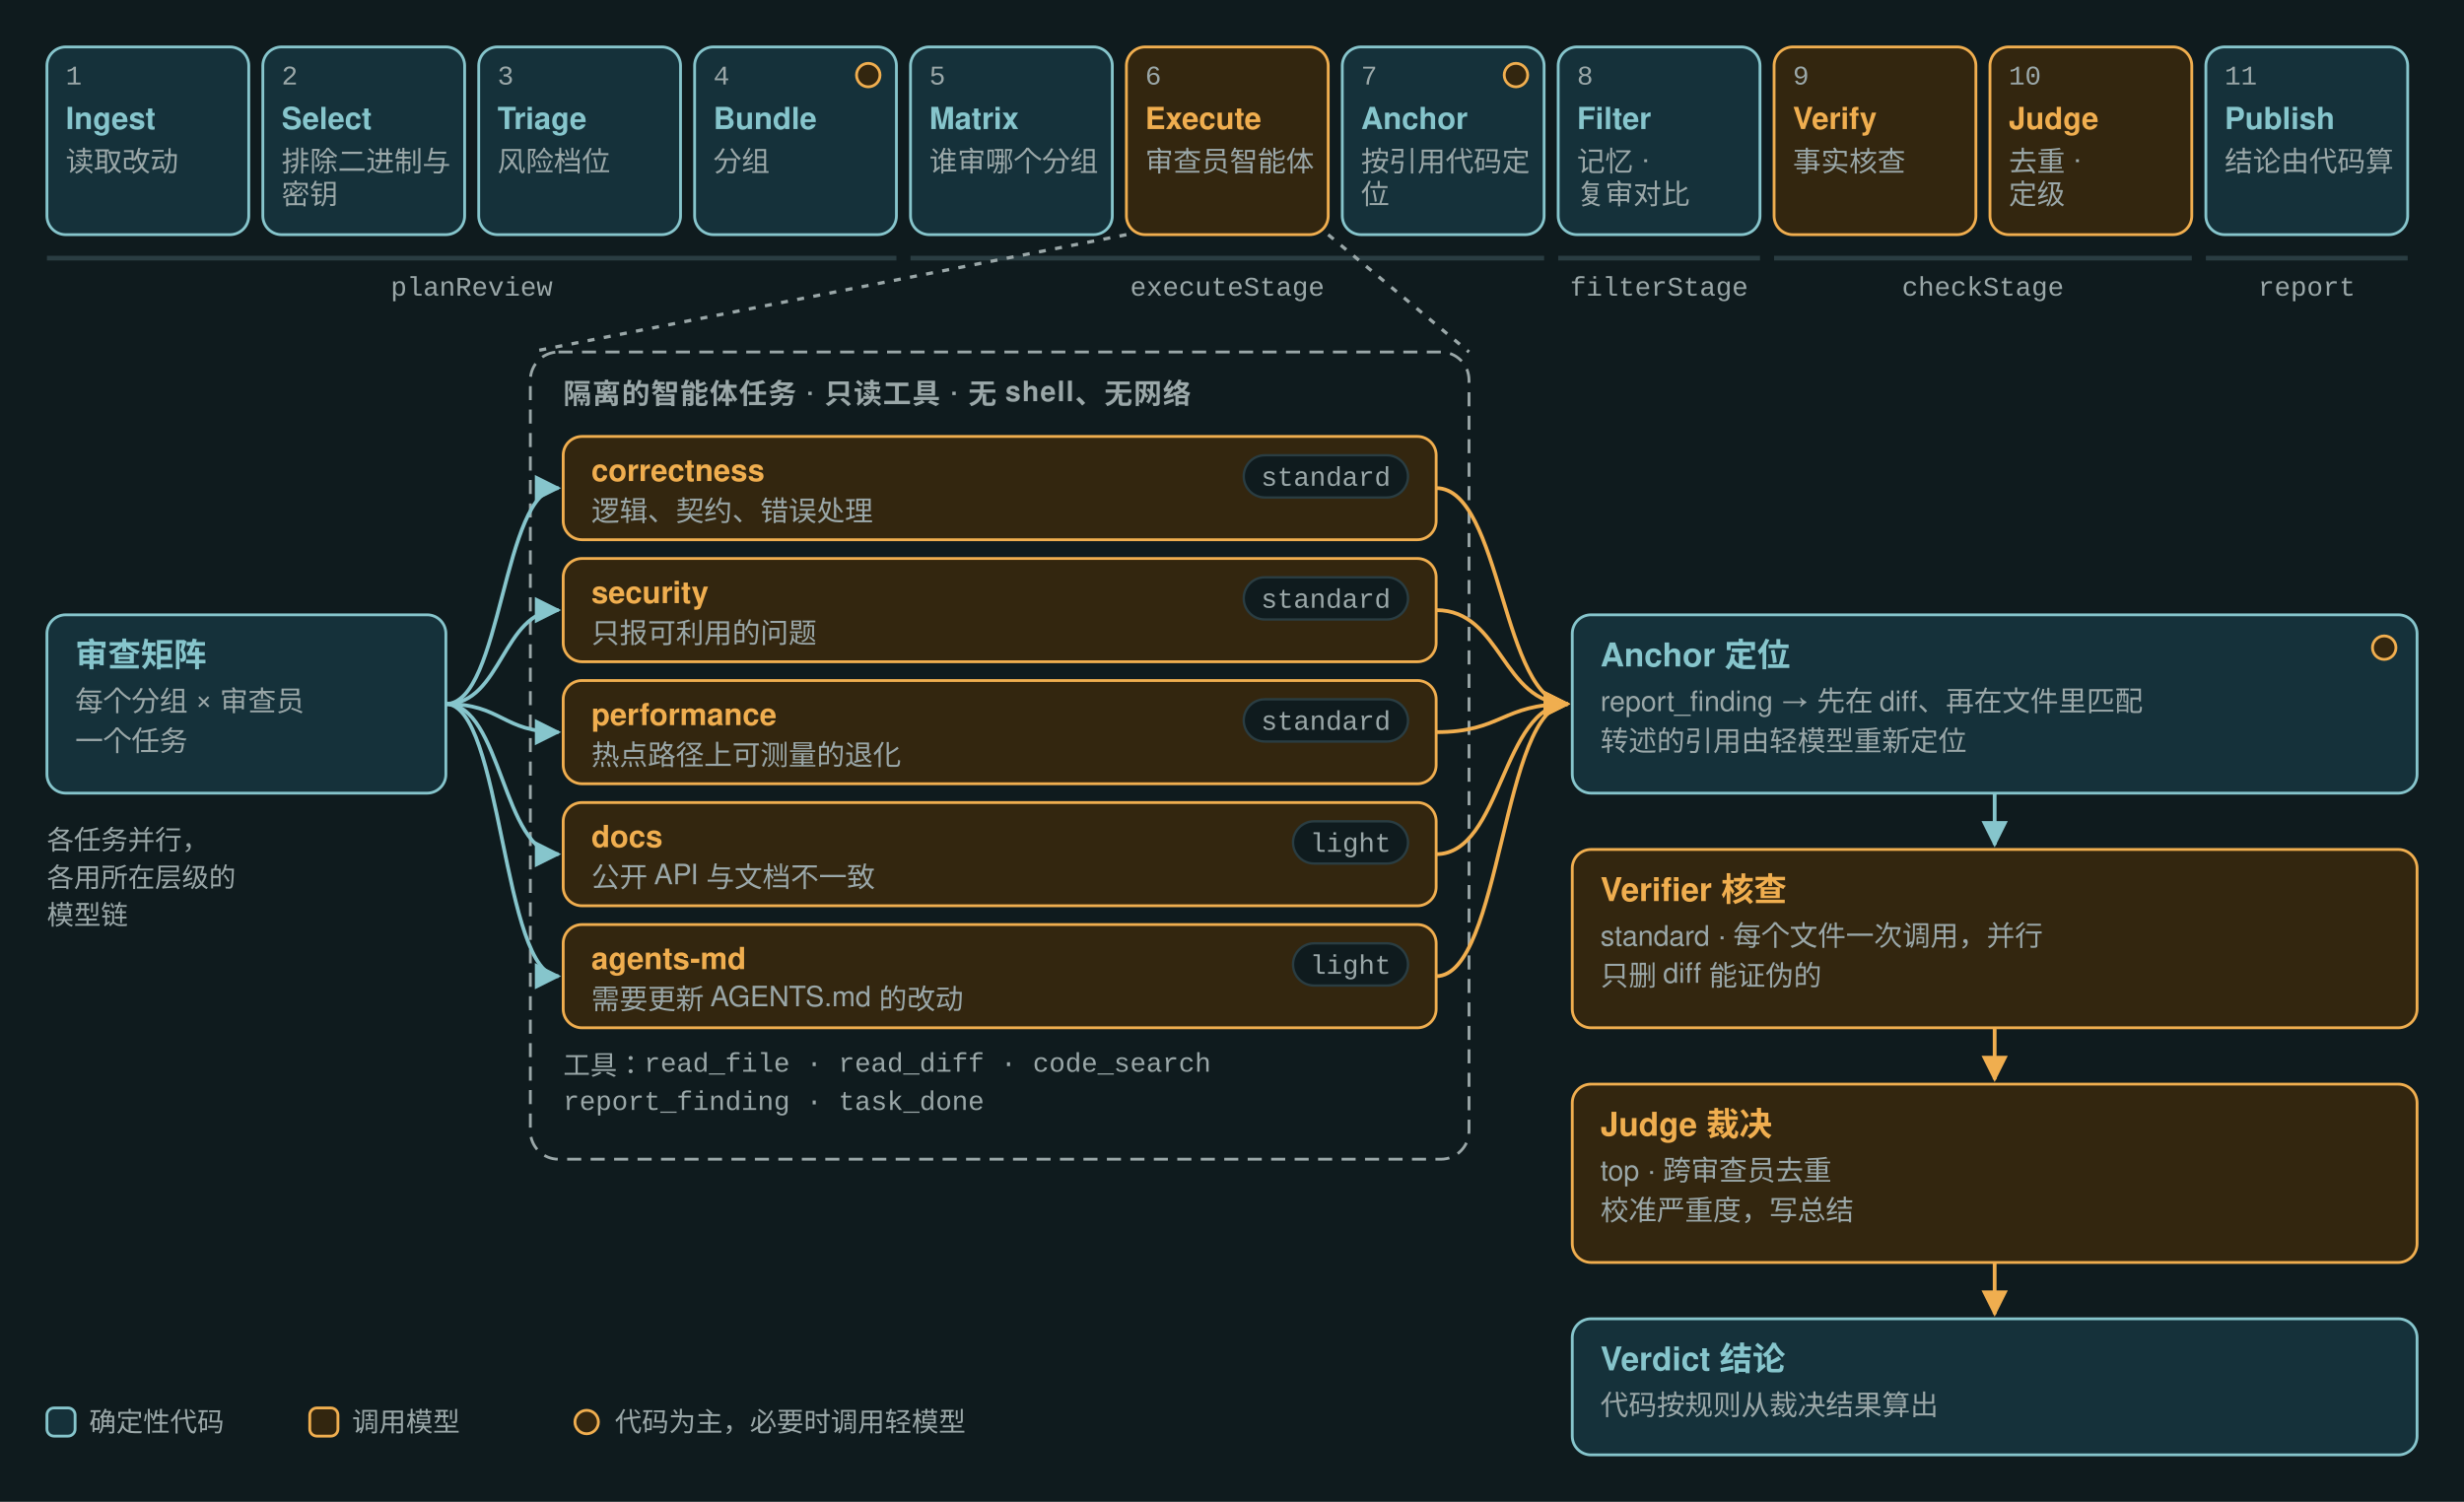
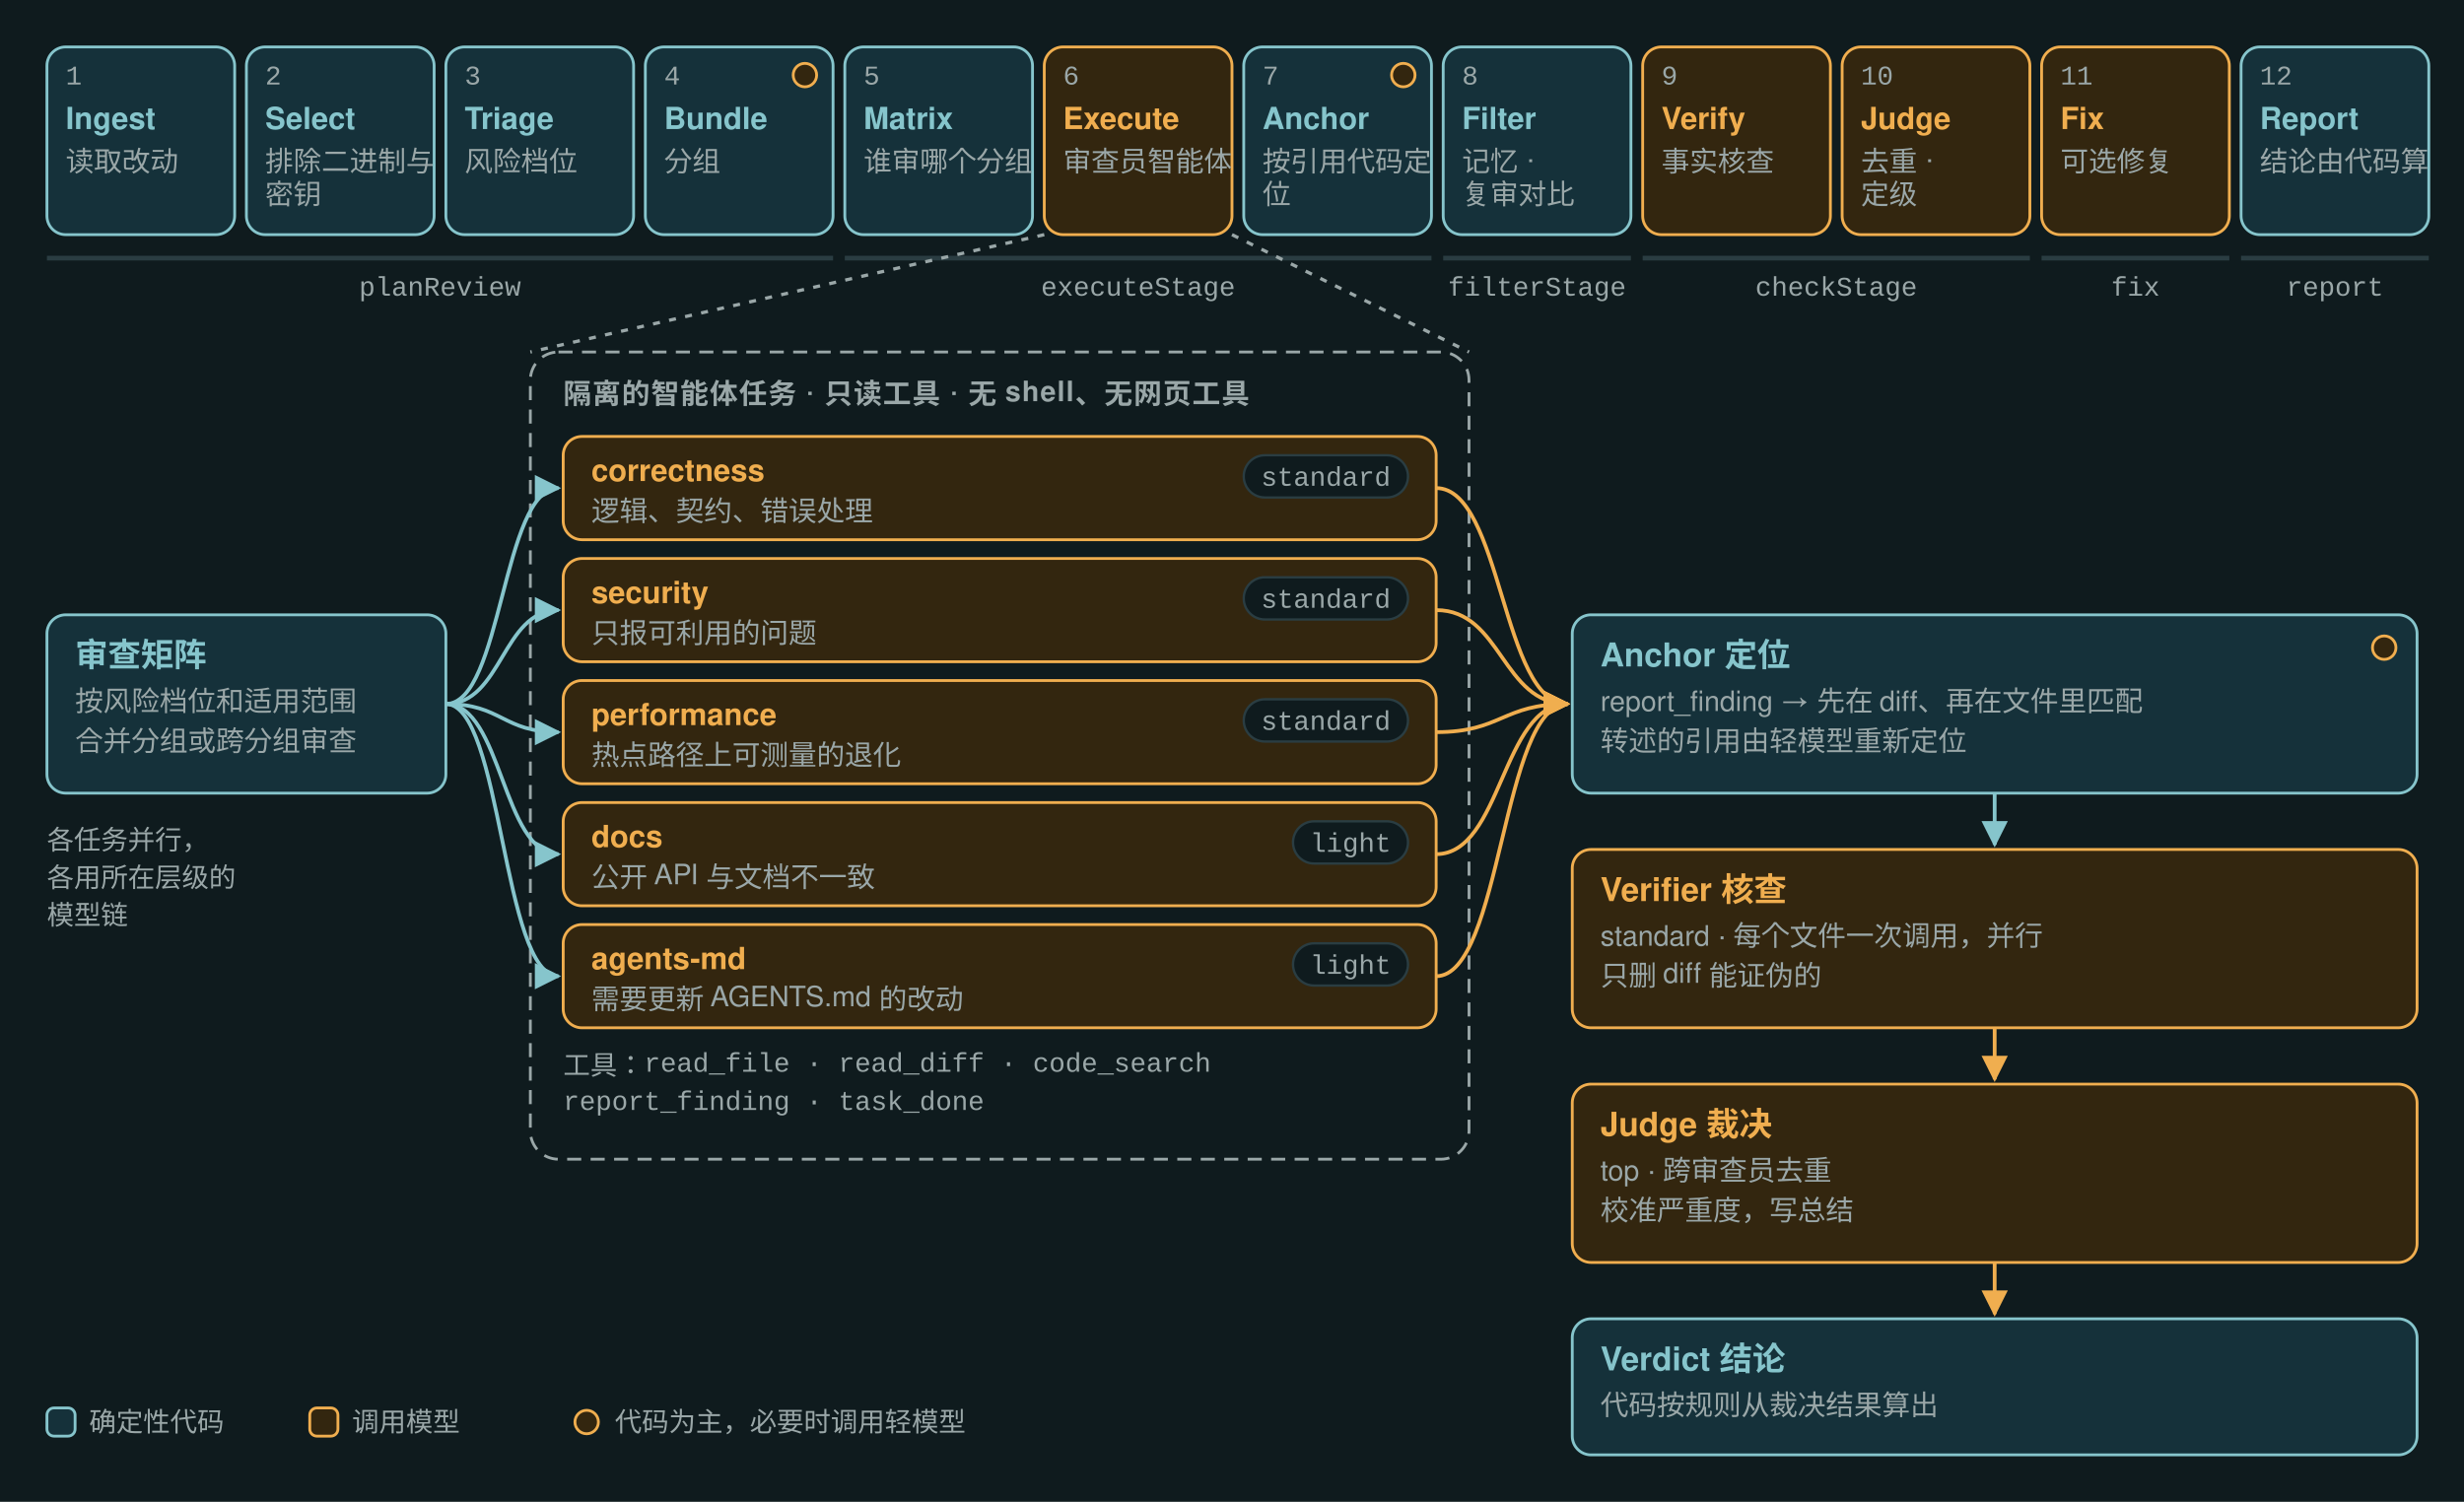
<svg xmlns="http://www.w3.org/2000/svg" viewBox="0 0 1050 640" width="1050" height="640" role="img" aria-label="ocra 审查阶段与智能体">
  <defs>
    <marker id="h-code" viewBox="0 0 10 10" refX="9" refY="5" markerWidth="7" markerHeight="7" orient="auto-start-reverse">
      <path d="M0 0L10 5L0 10z" fill="#86c5cc" />
    </marker>
    <marker id="h-llm" viewBox="0 0 10 10" refX="9" refY="5" markerWidth="7" markerHeight="7" orient="auto-start-reverse">
      <path d="M0 0L10 5L0 10z" fill="#f0ae4f" />
    </marker>
    <marker id="h-plain" viewBox="0 0 10 10" refX="9" refY="5" markerWidth="7" markerHeight="7" orient="auto-start-reverse">
      <path d="M0 0L10 5L0 10z" fill="#9aa7a8" />
    </marker>
    <style>
text{font-family:-apple-system, BlinkMacSystemFont, "Segoe UI", "PingFang SC", "Hiragino Sans GB", "Microsoft YaHei", "Noto Sans SC", Helvetica, Arial, sans-serif}
.t-code{fill:#86c5cc;font-weight:600}.t-llm{fill:#f0ae4f;font-weight:600}.t-plain{fill:#eef2f0;font-weight:600}
.s{fill:#9aa7a8;font-size:12px}.m{fill:#9aa7a8;font-size:11.5px;font-family:ui-monospace, SFMono-Regular, Menlo, Consolas, "Liberation Mono", monospace}
.l{fill:#9aa7a8;font-size:11.5px}.cap{fill:#9aa7a8;font-size:12px;font-weight:600;letter-spacing:.04em}
.h{fill:#eef2f0;font-size:16px;font-weight:700}
.b-code{fill:#15313a;stroke:#86c5cc;stroke-width:1.2}.b-llm{fill:#33260f;stroke:#f0ae4f;stroke-width:1.2}
.b-plain{fill:#0f1b1e;stroke:#2a3d42;stroke-width:1.2}
.chip{fill:#0f1b1e;stroke:#2a3d42;stroke-width:1}
.g{fill:none;stroke:#9aa7a8;stroke-width:1.2;stroke-dasharray:6 4}.g2{fill:#17272c;stroke:#2a3d42;stroke-width:1.2}
.a-code{fill:none;stroke:#86c5cc;stroke-width:1.6}.a-llm{fill:none;stroke:#f0ae4f;stroke-width:1.6}.a-plain{fill:none;stroke:#9aa7a8;stroke-width:1.4}
.br{fill:none;stroke:#2a3d42;stroke-width:2}</style>
  </defs>
  <rect width="1050" height="640" fill="#0f1b1e" />
-   <rect x="20" y="20" width="86" height="80" rx="8" class="b-code" />
+   <rect x="20" y="20" width="80" height="80" rx="8" class="b-code" />
  <text x="28" y="36" class="m" text-anchor="start">1</text>
  <text x="28" y="55" class="t-code" font-size="13">Ingest</text>
  <text x="28" y="73" class="s" font-size="11">读取改动</text>
-   <rect x="112" y="20" width="86" height="80" rx="8" class="b-code" />
-   <text x="120" y="36" class="m" text-anchor="start">2</text>
-   <text x="120" y="55" class="t-code" font-size="13">Select</text>
-   <text x="120" y="73" class="s" font-size="11">排除二进制与</text>
-   <text x="120" y="87" class="s" font-size="11">密钥</text>
-   <rect x="204" y="20" width="86" height="80" rx="8" class="b-code" />
-   <text x="212" y="36" class="m" text-anchor="start">3</text>
-   <text x="212" y="55" class="t-code" font-size="13">Triage</text>
-   <text x="212" y="73" class="s" font-size="11">风险档位</text>
-   <rect x="296" y="20" width="86" height="80" rx="8" class="b-code" />
-   <text x="304" y="36" class="m" text-anchor="start">4</text>
-   <text x="304" y="55" class="t-code" font-size="13">Bundle</text>
-   <text x="304" y="73" class="s" font-size="11">分组</text>
-   <circle cx="370" cy="32" r="5" class="b-llm" />
-   <rect x="388" y="20" width="86" height="80" rx="8" class="b-code" />
-   <text x="396" y="36" class="m" text-anchor="start">5</text>
-   <text x="396" y="55" class="t-code" font-size="13">Matrix</text>
-   <text x="396" y="73" class="s" font-size="11">谁审哪个分组</text>
-   <rect x="480" y="20" width="86" height="80" rx="8" class="b-llm" />
-   <text x="488" y="36" class="m" text-anchor="start">6</text>
-   <text x="488" y="55" class="t-llm" font-size="13">Execute</text>
-   <text x="488" y="73" class="s" font-size="11">审查员智能体</text>
-   <rect x="572" y="20" width="86" height="80" rx="8" class="b-code" />
-   <text x="580" y="36" class="m" text-anchor="start">7</text>
-   <text x="580" y="55" class="t-code" font-size="13">Anchor</text>
-   <text x="580" y="73" class="s" font-size="11">按引用代码定</text>
-   <text x="580" y="87" class="s" font-size="11">位</text>
-   <circle cx="646" cy="32" r="5" class="b-llm" />
-   <rect x="664" y="20" width="86" height="80" rx="8" class="b-code" />
-   <text x="672" y="36" class="m" text-anchor="start">8</text>
-   <text x="672" y="55" class="t-code" font-size="13">Filter</text>
-   <text x="672" y="73" class="s" font-size="11">记忆 ·</text>
-   <text x="672" y="87" class="s" font-size="11">复审对比</text>
-   <rect x="756" y="20" width="86" height="80" rx="8" class="b-llm" />
-   <text x="764" y="36" class="m" text-anchor="start">9</text>
-   <text x="764" y="55" class="t-llm" font-size="13">Verify</text>
-   <text x="764" y="73" class="s" font-size="11">事实核查</text>
-   <rect x="848" y="20" width="86" height="80" rx="8" class="b-llm" />
-   <text x="856" y="36" class="m" text-anchor="start">10</text>
-   <text x="856" y="55" class="t-llm" font-size="13">Judge</text>
-   <text x="856" y="73" class="s" font-size="11">去重 ·</text>
-   <text x="856" y="87" class="s" font-size="11">定级</text>
-   <rect x="940" y="20" width="86" height="80" rx="8" class="b-code" />
-   <text x="948" y="36" class="m" text-anchor="start">11</text>
-   <text x="948" y="55" class="t-code" font-size="13">Publish</text>
-   <text x="948" y="73" class="s" font-size="11">结论由代码算</text>
-   <path d="M20 110 L382 110" class="br" />
-   <text x="201" y="126" class="m" text-anchor="middle">planReview</text>
-   <path d="M388 110 L658 110" class="br" />
-   <text x="523" y="126" class="m" text-anchor="middle">executeStage</text>
-   <path d="M664 110 L750 110" class="br" />
-   <text x="707" y="126" class="m" text-anchor="middle">filterStage</text>
-   <path d="M756 110 L934 110" class="br" />
-   <text x="845" y="126" class="m" text-anchor="middle">checkStage</text>
-   <path d="M940 110 L1026 110" class="br" />
-   <text x="983" y="126" class="m" text-anchor="middle">report</text>
-   <path d="M480 100 L226 150 M566 100 L626 150" class="a-plain" stroke-dasharray="3 4" />
+   <rect x="105" y="20" width="80" height="80" rx="8" class="b-code" />
+   <text x="113" y="36" class="m" text-anchor="start">2</text>
+   <text x="113" y="55" class="t-code" font-size="13">Select</text>
+   <text x="113" y="73" class="s" font-size="11">排除二进制与</text>
+   <text x="113" y="87" class="s" font-size="11">密钥</text>
+   <rect x="190" y="20" width="80" height="80" rx="8" class="b-code" />
+   <text x="198" y="36" class="m" text-anchor="start">3</text>
+   <text x="198" y="55" class="t-code" font-size="13">Triage</text>
+   <text x="198" y="73" class="s" font-size="11">风险档位</text>
+   <rect x="275" y="20" width="80" height="80" rx="8" class="b-code" />
+   <text x="283" y="36" class="m" text-anchor="start">4</text>
+   <text x="283" y="55" class="t-code" font-size="13">Bundle</text>
+   <text x="283" y="73" class="s" font-size="11">分组</text>
+   <circle cx="343" cy="32" r="5" class="b-llm" />
+   <rect x="360" y="20" width="80" height="80" rx="8" class="b-code" />
+   <text x="368" y="36" class="m" text-anchor="start">5</text>
+   <text x="368" y="55" class="t-code" font-size="13">Matrix</text>
+   <text x="368" y="73" class="s" font-size="11">谁审哪个分组</text>
+   <rect x="445" y="20" width="80" height="80" rx="8" class="b-llm" />
+   <text x="453" y="36" class="m" text-anchor="start">6</text>
+   <text x="453" y="55" class="t-llm" font-size="13">Execute</text>
+   <text x="453" y="73" class="s" font-size="11">审查员智能体</text>
+   <rect x="530" y="20" width="80" height="80" rx="8" class="b-code" />
+   <text x="538" y="36" class="m" text-anchor="start">7</text>
+   <text x="538" y="55" class="t-code" font-size="13">Anchor</text>
+   <text x="538" y="73" class="s" font-size="11">按引用代码定</text>
+   <text x="538" y="87" class="s" font-size="11">位</text>
+   <circle cx="598" cy="32" r="5" class="b-llm" />
+   <rect x="615" y="20" width="80" height="80" rx="8" class="b-code" />
+   <text x="623" y="36" class="m" text-anchor="start">8</text>
+   <text x="623" y="55" class="t-code" font-size="13">Filter</text>
+   <text x="623" y="73" class="s" font-size="11">记忆 ·</text>
+   <text x="623" y="87" class="s" font-size="11">复审对比</text>
+   <rect x="700" y="20" width="80" height="80" rx="8" class="b-llm" />
+   <text x="708" y="36" class="m" text-anchor="start">9</text>
+   <text x="708" y="55" class="t-llm" font-size="13">Verify</text>
+   <text x="708" y="73" class="s" font-size="11">事实核查</text>
+   <rect x="785" y="20" width="80" height="80" rx="8" class="b-llm" />
+   <text x="793" y="36" class="m" text-anchor="start">10</text>
+   <text x="793" y="55" class="t-llm" font-size="13">Judge</text>
+   <text x="793" y="73" class="s" font-size="11">去重 ·</text>
+   <text x="793" y="87" class="s" font-size="11">定级</text>
+   <rect x="870" y="20" width="80" height="80" rx="8" class="b-llm" />
+   <text x="878" y="36" class="m" text-anchor="start">11</text>
+   <text x="878" y="55" class="t-llm" font-size="13">Fix</text>
+   <text x="878" y="73" class="s" font-size="11">可选修复</text>
+   <rect x="955" y="20" width="80" height="80" rx="8" class="b-code" />
+   <text x="963" y="36" class="m" text-anchor="start">12</text>
+   <text x="963" y="55" class="t-code" font-size="13">Report</text>
+   <text x="963" y="73" class="s" font-size="11">结论由代码算</text>
+   <path d="M20 110 L355 110" class="br" />
+   <text x="187.5" y="126" class="m" text-anchor="middle">planReview</text>
+   <path d="M360 110 L610 110" class="br" />
+   <text x="485" y="126" class="m" text-anchor="middle">executeStage</text>
+   <path d="M615 110 L695 110" class="br" />
+   <text x="655" y="126" class="m" text-anchor="middle">filterStage</text>
+   <path d="M700 110 L865 110" class="br" />
+   <text x="782.5" y="126" class="m" text-anchor="middle">checkStage</text>
+   <path d="M870 110 L950 110" class="br" />
+   <text x="910" y="126" class="m" text-anchor="middle">fix</text>
+   <path d="M955 110 L1035 110" class="br" />
+   <text x="995" y="126" class="m" text-anchor="middle">report</text>
+   <path d="M445 100 L226 150 M525 100 L626 150" class="a-plain" stroke-dasharray="3 4" />
  <rect x="20" y="262" width="170" height="76" rx="8" class="b-code" />
  <text x="32" y="284" class="t-code" font-size="14">审查矩阵</text>
-   <text x="32" y="303" class="s">每个分组 × 审查员</text>
-   <text x="32" y="320" class="s">一个任务</text>
+   <text x="32" y="303" class="s">按风险档位和适用范围</text>
+   <text x="32" y="320" class="s">合并分组或跨分组审查</text>
  <rect x="226" y="150" width="400" height="344" rx="12" class="g" />
-   <text x="240" y="172" class="cap" text-anchor="start">隔离的智能体任务 · 只读工具 · 无 shell、无网络</text>
+   <text x="240" y="172" class="cap" text-anchor="start">隔离的智能体任务 · 只读工具 · 无 shell、无网页工具</text>
  <rect x="240" y="186" width="372" height="44" rx="8" class="b-llm" />
  <text x="252" y="205" class="t-llm" font-size="13">correctness</text>
  <text x="252" y="222" class="s" text-anchor="start">逻辑、契约、错误处理</text>
  <rect x="530" y="194" width="70" height="18" rx="9" class="chip" />
  <text x="565" y="207" class="m" text-anchor="middle">standard</text>
  <path d="M190 300 C214 300 214 208 238 208" class="a-code" marker-end="url(#h-code)" />
  <path d="M612 208 C640 208 640 300 668 300" class="a-llm" marker-end="url(#h-llm)" />
  <rect x="240" y="238" width="372" height="44" rx="8" class="b-llm" />
  <text x="252" y="257" class="t-llm" font-size="13">security</text>
  <text x="252" y="274" class="s" text-anchor="start">只报可利用的问题</text>
  <rect x="530" y="246" width="70" height="18" rx="9" class="chip" />
  <text x="565" y="259" class="m" text-anchor="middle">standard</text>
  <path d="M190 300 C214 300 214 260 238 260" class="a-code" marker-end="url(#h-code)" />
  <path d="M612 260 C640 260 640 300 668 300" class="a-llm" marker-end="url(#h-llm)" />
  <rect x="240" y="290" width="372" height="44" rx="8" class="b-llm" />
  <text x="252" y="309" class="t-llm" font-size="13">performance</text>
  <text x="252" y="326" class="s" text-anchor="start">热点路径上可测量的退化</text>
  <rect x="530" y="298" width="70" height="18" rx="9" class="chip" />
  <text x="565" y="311" class="m" text-anchor="middle">standard</text>
  <path d="M190 300 C214 300 214 312 238 312" class="a-code" marker-end="url(#h-code)" />
  <path d="M612 312 C640 312 640 300 668 300" class="a-llm" marker-end="url(#h-llm)" />
  <rect x="240" y="342" width="372" height="44" rx="8" class="b-llm" />
  <text x="252" y="361" class="t-llm" font-size="13">docs</text>
  <text x="252" y="378" class="s" text-anchor="start">公开 API 与文档不一致</text>
  <rect x="551" y="350" width="49" height="18" rx="9" class="chip" />
  <text x="575.5" y="363" class="m" text-anchor="middle">light</text>
  <path d="M190 300 C214 300 214 364 238 364" class="a-code" marker-end="url(#h-code)" />
  <path d="M612 364 C640 364 640 300 668 300" class="a-llm" marker-end="url(#h-llm)" />
  <rect x="240" y="394" width="372" height="44" rx="8" class="b-llm" />
  <text x="252" y="413" class="t-llm" font-size="13">agents-md</text>
  <text x="252" y="430" class="s" text-anchor="start">需要更新 AGENTS.md 的改动</text>
  <rect x="551" y="402" width="49" height="18" rx="9" class="chip" />
  <text x="575.5" y="415" class="m" text-anchor="middle">light</text>
  <path d="M190 300 C214 300 214 416 238 416" class="a-code" marker-end="url(#h-code)" />
  <path d="M612 416 C640 416 640 300 668 300" class="a-llm" marker-end="url(#h-llm)" />
  <text x="240" y="458" class="m" text-anchor="start">工具：read_file · read_diff · code_search</text>
  <text x="240" y="473" class="m" text-anchor="start">      report_finding · task_done</text>
  <text x="20" y="362" class="l" text-anchor="start">各任务并行，</text>
  <text x="20" y="378" class="l" text-anchor="start">各用所在层级的</text>
  <text x="20" y="394" class="l" text-anchor="start">模型链</text>
  <rect x="670" y="262" width="360" height="76" rx="8" class="b-code" />
  <text x="682" y="284" class="t-code" font-size="14">Anchor 定位</text>
  <text x="682" y="303" class="s">report_finding → 先在 diff、再在文件里匹配</text>
  <text x="682" y="320" class="s">转述的引用由轻模型重新定位</text>
  <circle cx="1016" cy="276" r="5" class="b-llm" />
  <path d="M850 338 L850 360" class="a-code" marker-end="url(#h-code)" />
  <rect x="670" y="362" width="360" height="76" rx="8" class="b-llm" />
  <text x="682" y="384" class="t-llm" font-size="14">Verifier 核查</text>
  <text x="682" y="403" class="s">standard · 每个文件一次调用，并行</text>
  <text x="682" y="420" class="s">只删 diff 能证伪的</text>
  <path d="M850 438 L850 460" class="a-llm" marker-end="url(#h-llm)" />
  <rect x="670" y="462" width="360" height="76" rx="8" class="b-llm" />
  <text x="682" y="484" class="t-llm" font-size="14">Judge 裁决</text>
  <text x="682" y="503" class="s">top · 跨审查员去重</text>
  <text x="682" y="520" class="s">校准严重度，写总结</text>
  <path d="M850 538 L850 560" class="a-llm" marker-end="url(#h-llm)" />
  <rect x="670" y="562" width="360" height="58" rx="8" class="b-code" />
  <text x="682" y="584" class="t-code" font-size="14">Verdict 结论</text>
  <text x="682" y="603" class="s">代码按规则从裁决结果算出</text>
  <rect x="20" y="600" width="12" height="12" rx="3" class="b-code" />
  <text x="38" y="610" class="l" text-anchor="start">确定性代码</text>
  <rect x="132" y="600" width="12" height="12" rx="3" class="b-llm" />
  <text x="150" y="610" class="l" text-anchor="start">调用模型</text>
  <circle cx="250" cy="606" r="5" class="b-llm" />
  <text x="262" y="610" class="l" text-anchor="start">代码为主，必要时调用轻模型</text>
</svg>
